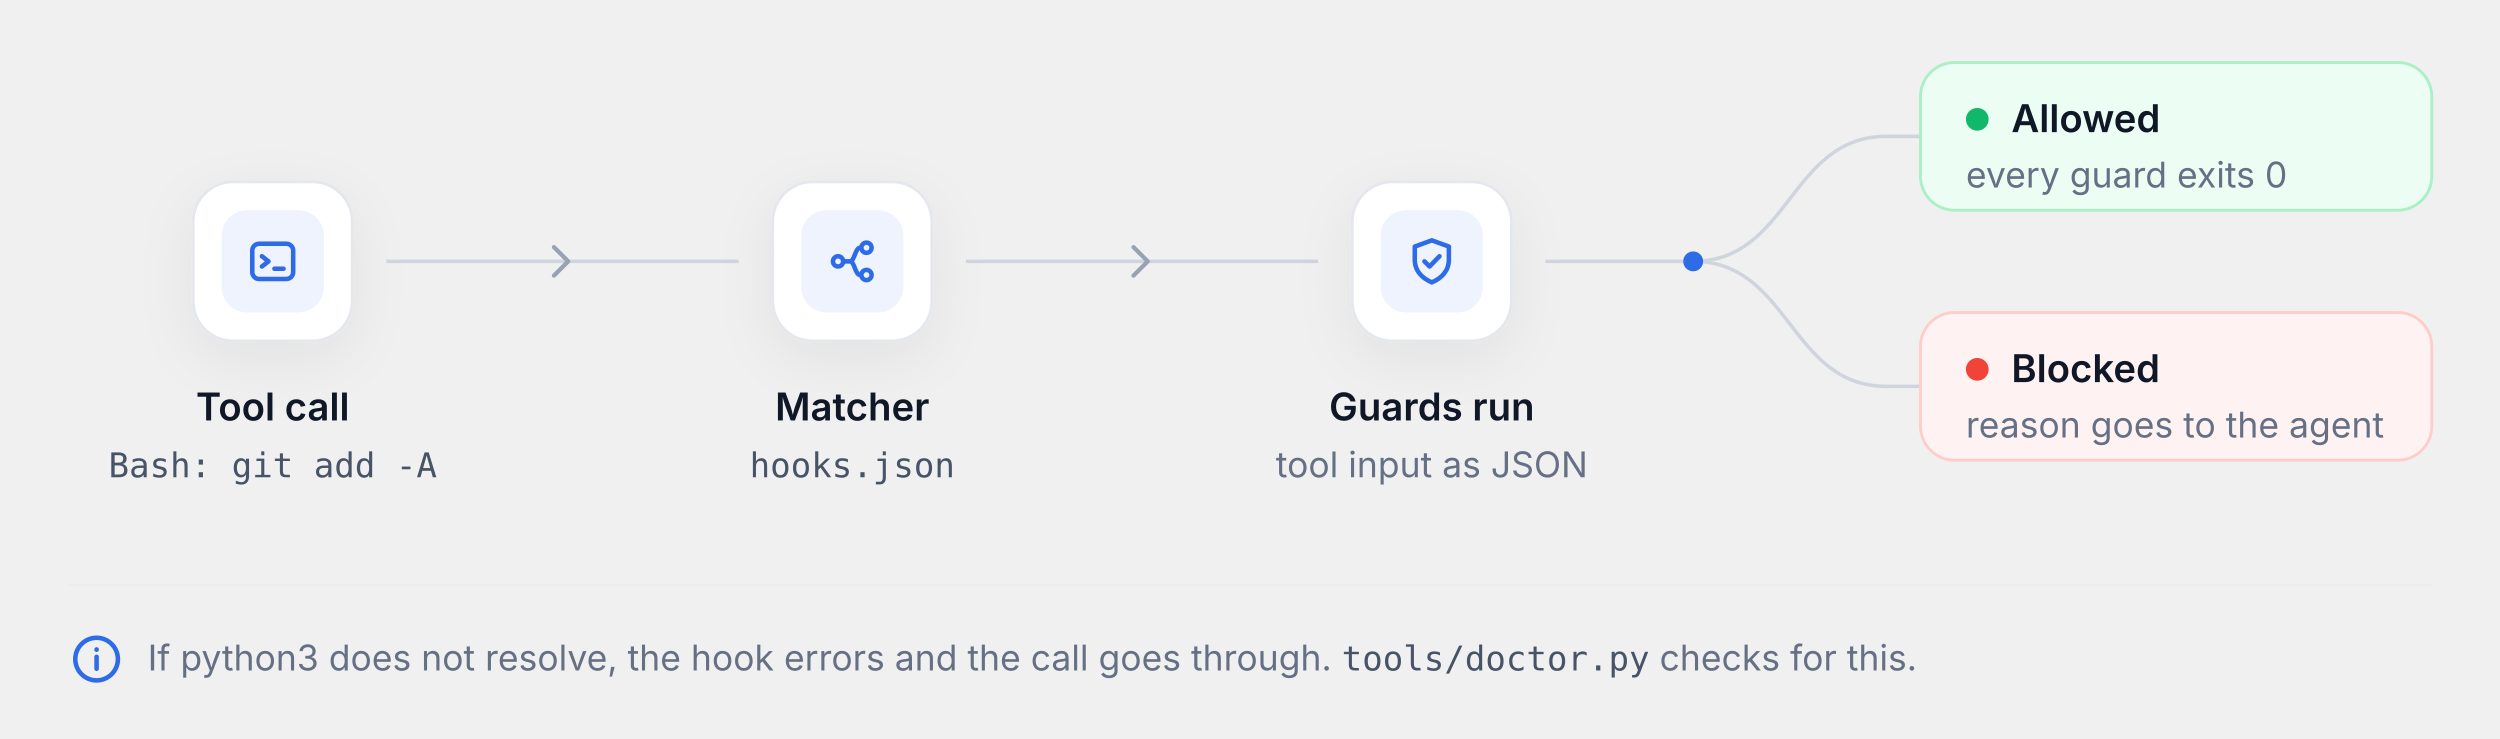
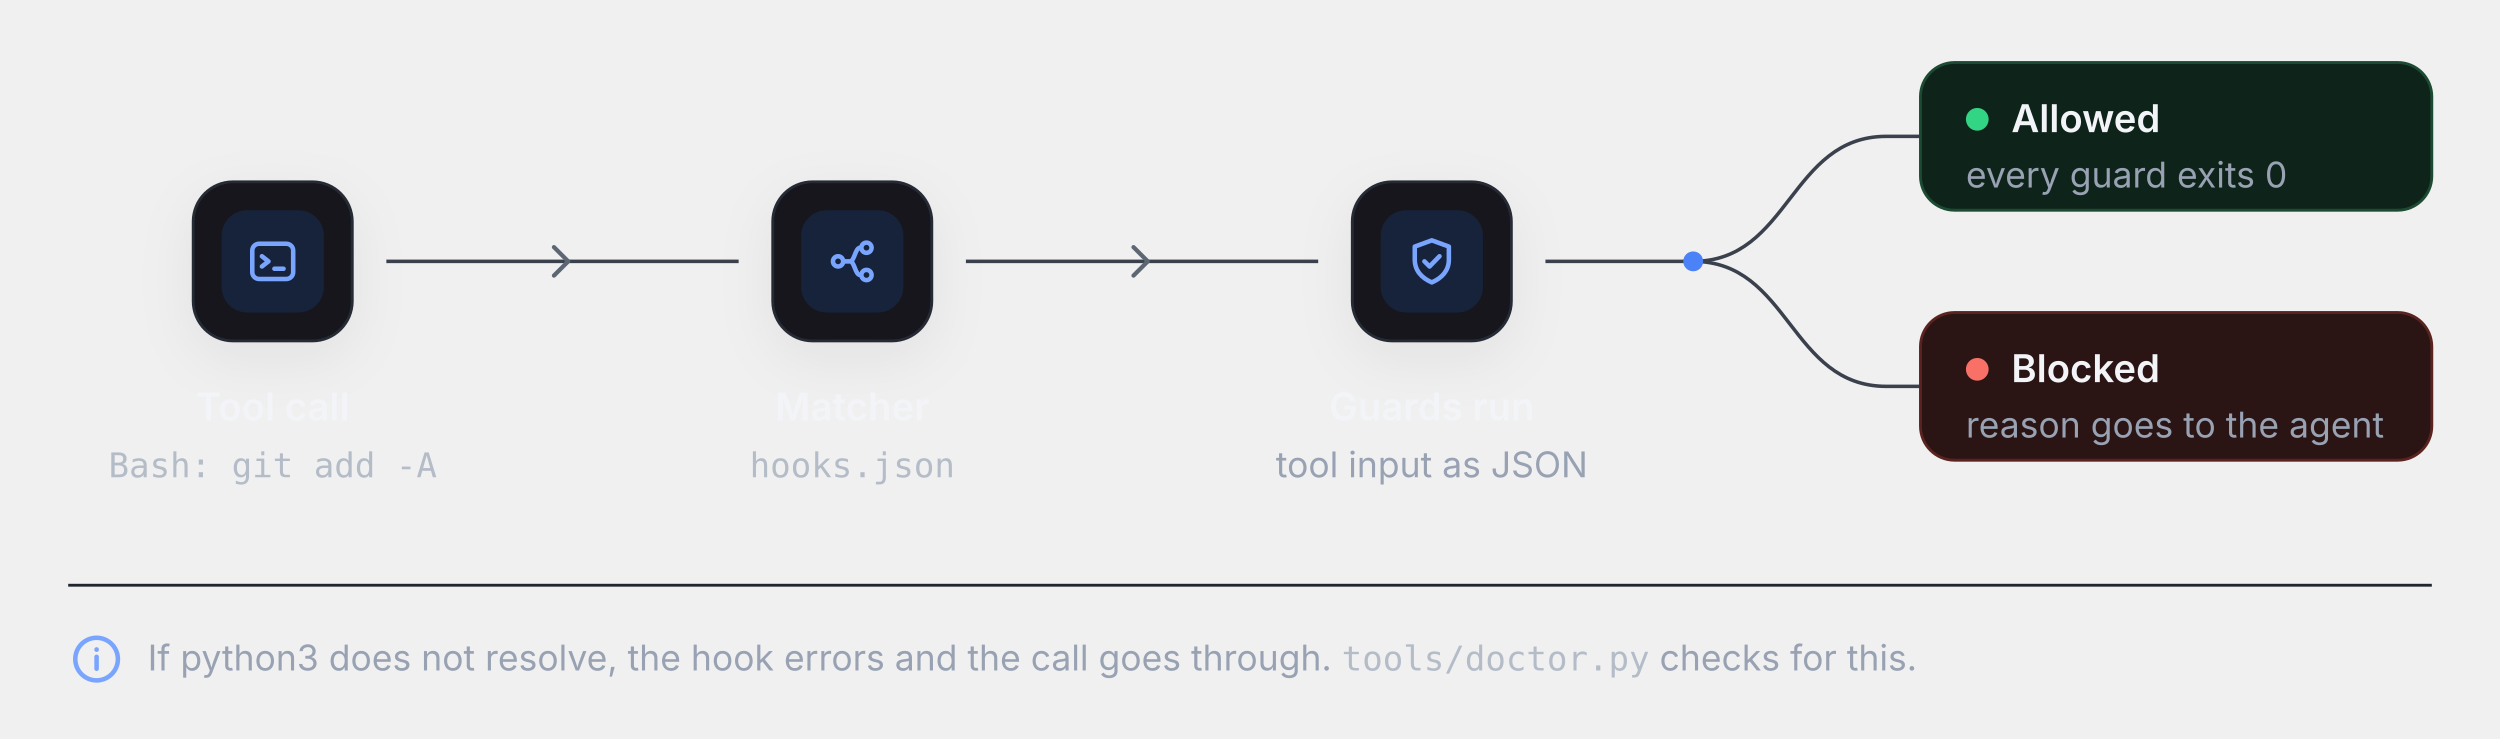
<svg xmlns="http://www.w3.org/2000/svg" viewBox="0 0 880 260" width="880" height="260" role="img" aria-label="How a guard decides on a tool call">
  <style>
  .card{fill:#FFFFFF;stroke:#E4E7EC}
  .hair{stroke:#EAECF0;stroke-width:1}
  .tile{fill:#EEF3FE}
  .ico{fill:none;stroke:#2E6BE6;stroke-width:1.6;stroke-linecap:round;stroke-linejoin:round}
  .wire{fill:none;stroke:#D0D5DD;stroke-width:1.25}
  .chev{fill:none;stroke:#98A2B3;stroke-width:1.5;stroke-linecap:round;stroke-linejoin:round}
  .pin{fill:#FFFFFF;stroke:#98A2B3;stroke-width:1.25}
  .pina{fill:#2E6BE6}
  .t{fill:#101828;font:600 14px Inter,-apple-system,BlinkMacSystemFont,'Segoe UI',Helvetica,Arial,sans-serif}
  .tc{fill:#101828;font:600 13.5px Inter,-apple-system,BlinkMacSystemFont,'Segoe UI',Helvetica,Arial,sans-serif}
  .c{fill:#667085;font:12.5px Inter,-apple-system,BlinkMacSystemFont,'Segoe UI',Helvetica,Arial,sans-serif}
  .m{fill:#475467;font:12px 'JetBrains Mono',ui-monospace,SFMono-Regular,Menlo,Consolas,monospace}
  .eb{fill:#98A2B3;font:600 10.5px Inter,-apple-system,BlinkMacSystemFont,'Segoe UI',Helvetica,Arial,sans-serif;letter-spacing:.12em}
  .eba{fill:#2E6BE6;font:600 10.5px Inter,-apple-system,BlinkMacSystemFont,'Segoe UI',Helvetica,Arial,sans-serif;letter-spacing:.12em}
  .tag{fill:#EEF3FE}.tagt{fill:#2E6BE6;font:600 10.5px 'JetBrains Mono',ui-monospace,SFMono-Regular,Menlo,Consolas,monospace}
  .ok{fill:#12B76A}.no{fill:#F04438}
  .okb{fill:#ECFDF3;stroke:#ABEFC6}.nob{fill:#FEF3F2;stroke:#FECDCA}
  .halo{fill:#EEF3FE}.node{fill:#2E6BE6}.nodet{fill:#FFFFFF;font:600 12px Inter,-apple-system,BlinkMacSystemFont,'Segoe UI',Helvetica,Arial,sans-serif}
  .nodep{fill:#FFFFFF;stroke:#2E6BE6;stroke-width:1.5}.nodept{fill:#2E6BE6;font:600 12px Inter,-apple-system,BlinkMacSystemFont,'Segoe UI',Helvetica,Arial,sans-serif}
  .track{fill:none;stroke:#E4E7EC;stroke-width:2}
-   @media (prefers-color-scheme:dark){
+ 
    .card{fill:#12161C;stroke:#262C36}.hair{stroke:#20262F}
    .tile,.tag,.halo{fill:#17233A}.ico{stroke:#7AA5FF}.tagt,.eba,.nodept{fill:#7AA5FF}
    .wire{stroke:#3A414C}.chev{stroke:#5D6673}.pin{fill:#12161C;stroke:#5D6673}.pina,.node{fill:#4C82F7}
    .t,.tc{fill:#F2F4F7}.c{fill:#98A2B3}.m{fill:#B4BCC8}.eb{fill:#667085}
    .ok{fill:#32D583}.no{fill:#F97066}.okb{fill:#0E241A;stroke:#1C4A33}.nob{fill:#2A1414;stroke:#5A2320}
    .nodep{fill:#12161C;stroke:#4C82F7}.track{stroke:#262C36}
-   }
</style>
  <defs>
    <filter id="sh" x="-40%" y="-40%" width="180%" height="200%">
      <feDropShadow dx="0" dy="1" stdDeviation="1" flood-color="#101828" flood-opacity=".05" />
      <feDropShadow dx="0" dy="6" stdDeviation="10" flood-color="#101828" flood-opacity=".06" />
    </filter>
  </defs>
  <rect class="card" filter="url(#sh)" x="68" y="64" width="56" height="56" rx="14" />
  <rect class="tile" x="78" y="74" width="36" height="36" rx="9" />
  <g class="ico" transform="translate(86.0 82.0)">
    <rect x="2.8" y="3.8" width="14.4" height="12.4" rx="2.4" />
    <path d="m6.2 8.2 2.3 1.8-2.3 1.8M10.6 12.6h3.2" />
  </g>
  <text class="tc" x="96" y="148" text-anchor="middle">Tool call</text>
  <text class="m" x="96" y="168" text-anchor="middle">Bash: git add -A</text>
  <path class="wire" d="M136 92H260" />
  <path class="chev" transform="translate(198 92) rotate(0)" d="M-3 -5 2 0-3 5" />
  <rect class="card" filter="url(#sh)" x="272" y="64" width="56" height="56" rx="14" />
  <rect class="tile" x="282" y="74" width="36" height="36" rx="9" />
  <g class="ico" transform="translate(290.0 82.0)">
    <circle cx="5" cy="10" r="1.8" />
    <circle cx="15" cy="5.2" r="1.8" />
    <circle cx="15" cy="14.8" r="1.8" />
    <path d="M6.8 10h2.4c1.6 0 1.8-4.8 3.6-4.8M9.2 10c1.6 0 1.8 4.8 3.6 4.8" />
  </g>
  <text class="tc" x="300" y="148" text-anchor="middle">Matcher</text>
  <text class="m" x="300" y="168" text-anchor="middle">hooks.json</text>
  <path class="wire" d="M340 92H464" />
  <path class="chev" transform="translate(402 92) rotate(0)" d="M-3 -5 2 0-3 5" />
  <rect class="card" filter="url(#sh)" x="476" y="64" width="56" height="56" rx="14" />
  <rect class="tile" x="486" y="74" width="36" height="36" rx="9" />
  <g class="ico" transform="translate(494.0 82.0)">
    <path d="M10 2.6 16 4.8v4.6c0 3.9-2.5 6.5-6 8-3.5-1.5-6-4.1-6-8V4.8z" />
    <path d="m7.4 10 1.8 1.8 3.5-3.6" />
  </g>
  <text class="tc" x="504" y="148" text-anchor="middle">Guards run</text>
  <text class="c" x="504" y="168" text-anchor="middle">tool input as JSON</text>
  <path class="wire" d="M544 92H596C630 92 630 48 664 48H676" />
  <path class="wire" d="M596 92C630 92 630 136 664 136H676" />
  <circle class="pina" cx="596" cy="92" r="3.5" />
  <rect class="okb" x="676" y="22" width="180" height="52" rx="12" />
  <circle class="ok" cx="696" cy="42" r="4" />
  <text class="tc" x="708" y="46.5">Allowed</text>
  <rect class="nob" x="676" y="110" width="180" height="52" rx="12" />
  <circle class="no" cx="696" cy="130" r="4" />
  <text class="tc" x="708" y="134.5">Blocked</text>
  <text class="c" x="692" y="66">every guard exits 0</text>
  <text class="c" x="692" y="154">reason goes to the agent</text>
  <path class="hair" d="M24 206H856" />
  <g class="ico" transform="translate(24 222)">
    <circle cx="10" cy="10" r="7.5" />
    <path d="M10 9.2v4.2M10 6.6v.1" />
  </g>
  <text class="c" x="52" y="236">If python3 does not resolve, the hook errors and the call goes through. <tspan class="m">tools/doctor.py</tspan> checks for this.</text>
</svg>
